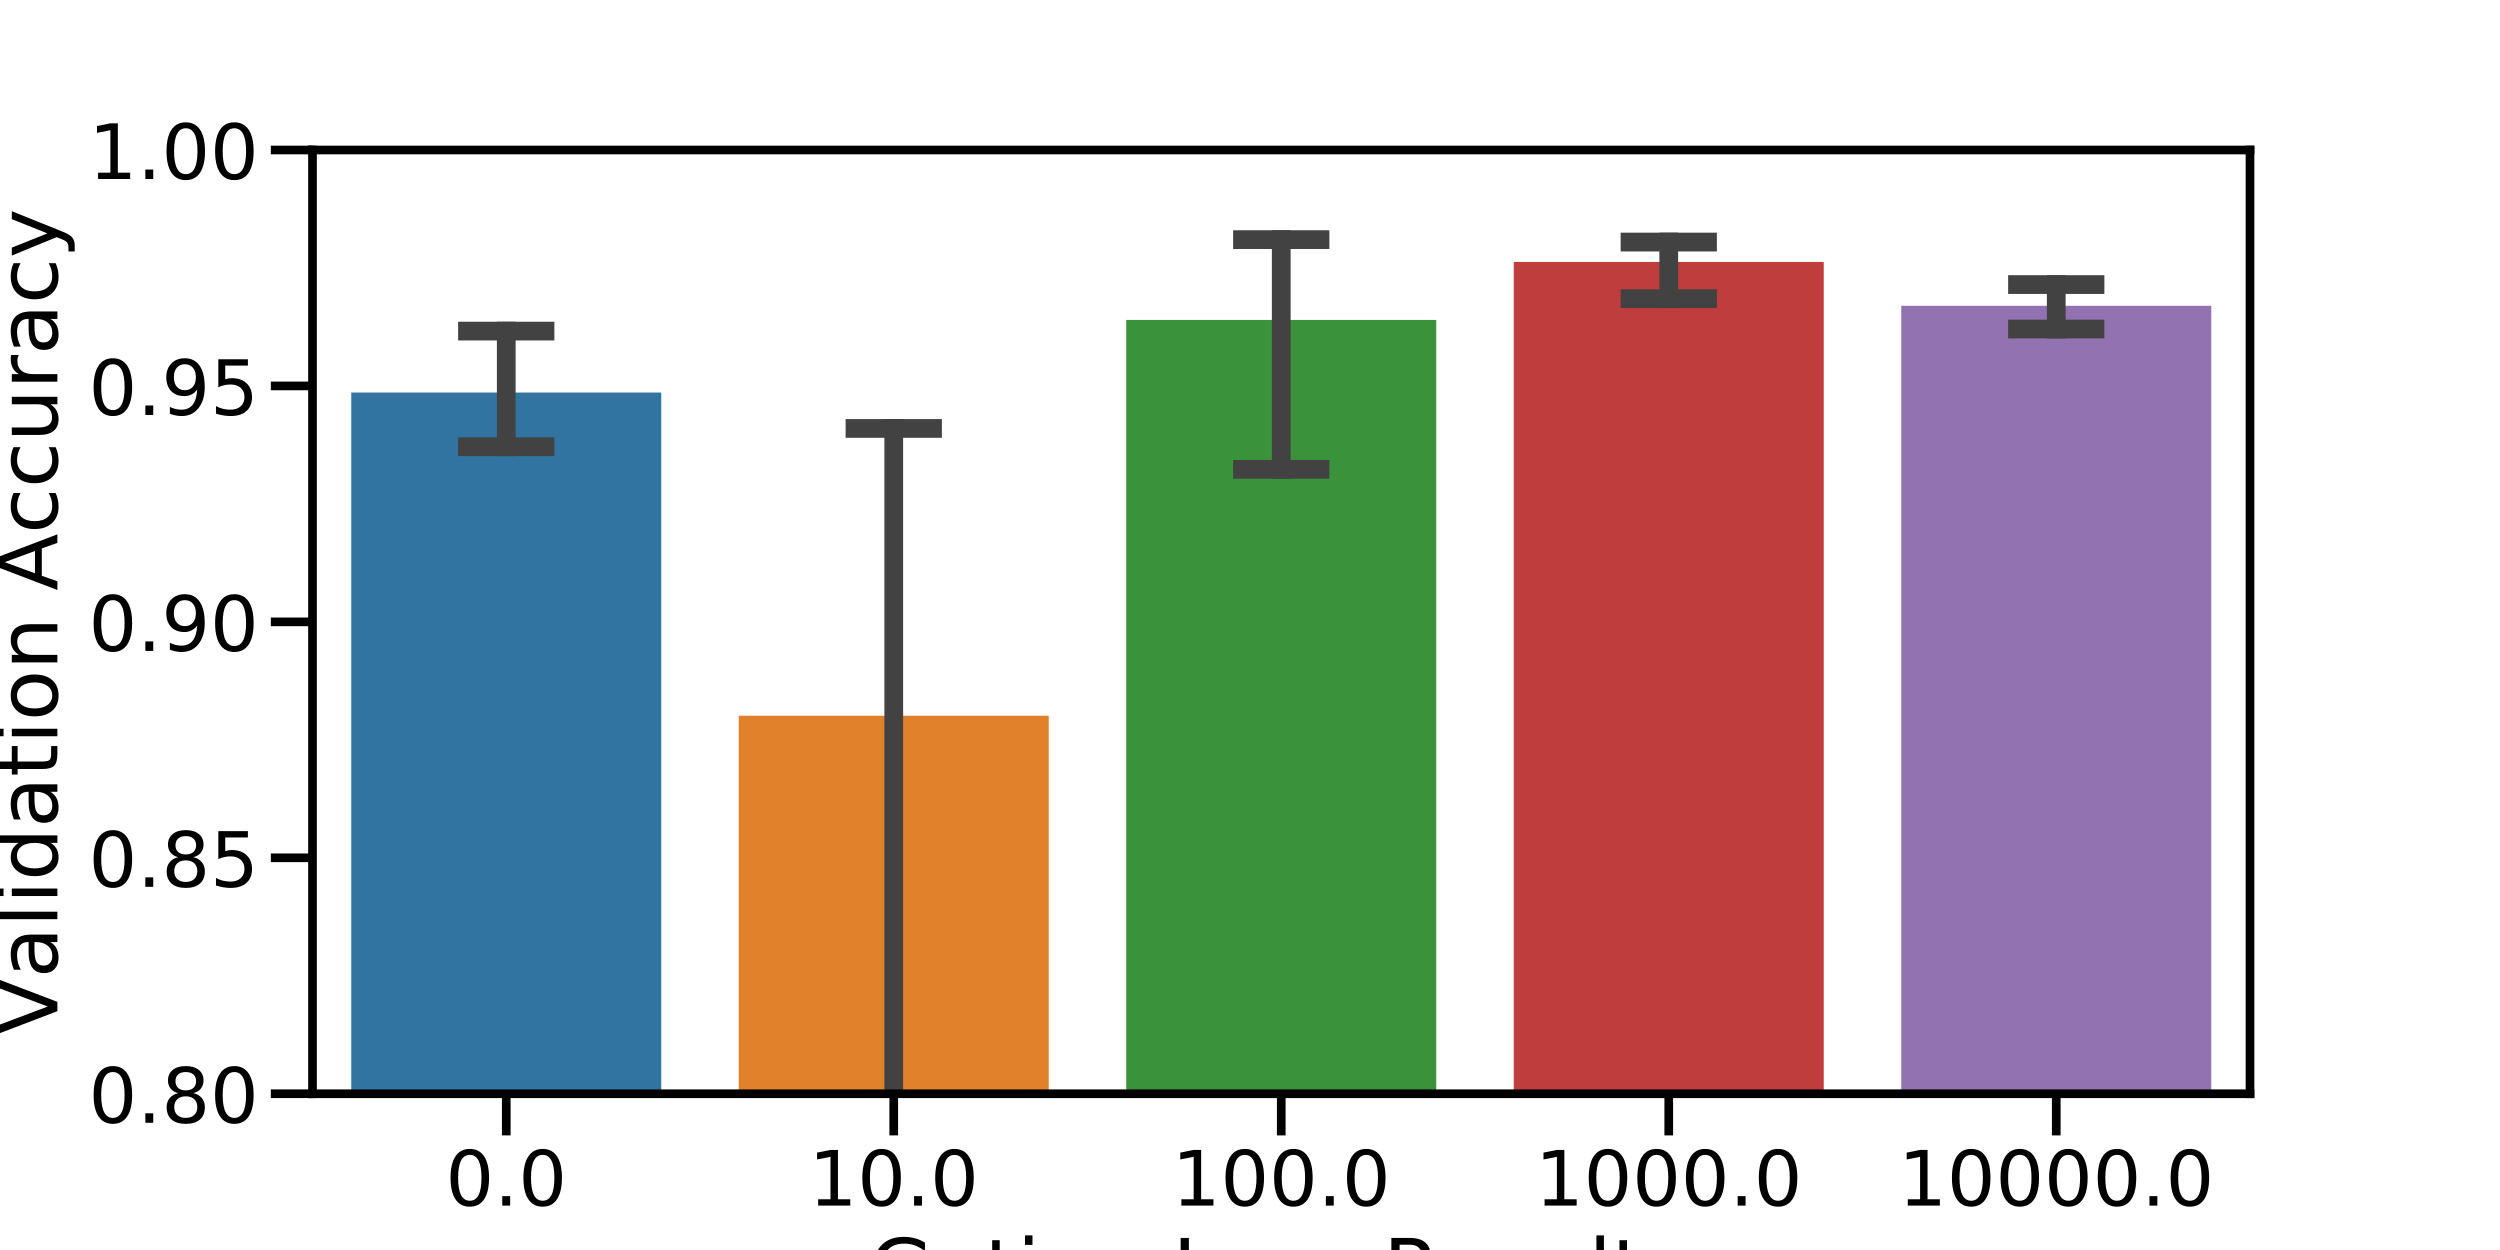
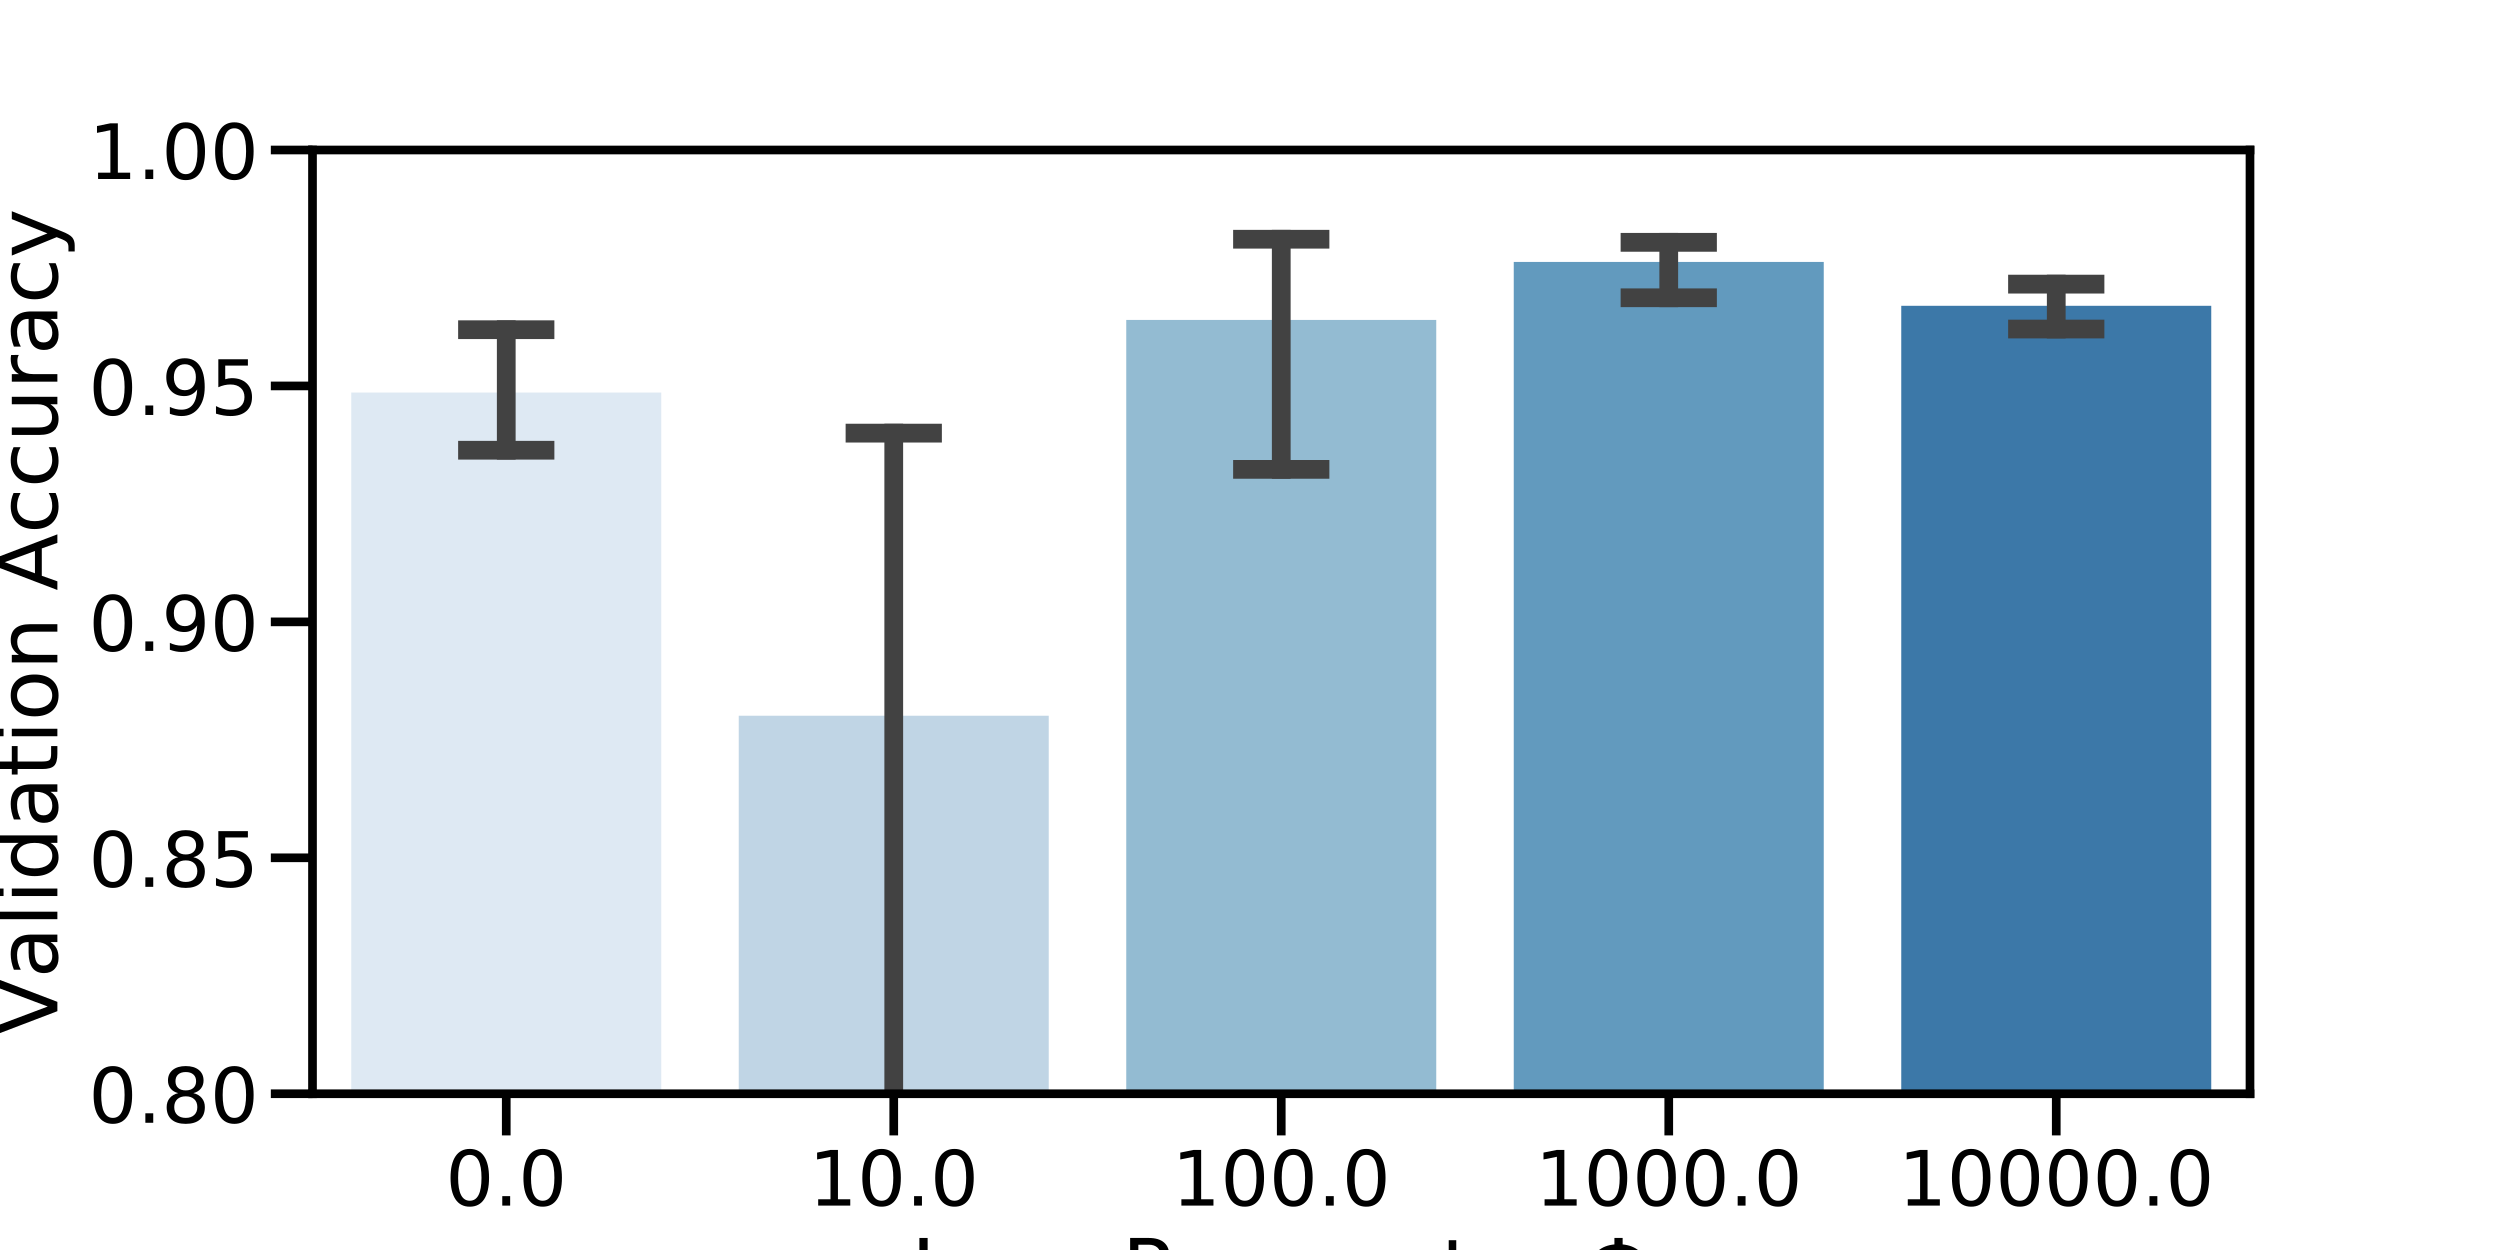
<svg xmlns="http://www.w3.org/2000/svg" xmlns:xlink="http://www.w3.org/1999/xlink" height="360pt" version="1.1" viewBox="0 0 720 360" width="720pt">
  <defs>
    <style type="text/css">
*{stroke-linecap:butt;stroke-linejoin:round;}
  </style>
  </defs>
  <g id="figure_1">
    <g id="patch_1">
      <path d="M 0 360  L 720 360  L 720 0  L 0 0  z " style="fill:#ffffff;" />
    </g>
    <g id="axes_1">
      <g id="patch_2">
        <path d="M 90 315  L 648 315  L 648 43.2  L 90 43.2  z " style="fill:#ffffff;" />
      </g>
      <g id="patch_3">
-         <path clip-path="url(#p91c399e3f4)" d="M 101.16 1402.2  L 190.44 1402.2  L 190.44 113.045  L 101.16 113.045  z " style="fill:#3274a1;" />
+         <path clip-path="url(#p388b962fe6)" d="M 101.16 1402.2  L 190.44 1402.2  L 190.44 113.045  L 101.16 113.045  z " style="fill:#dee9f3;" />
      </g>
      <g id="patch_4">
-         <path clip-path="url(#p91c399e3f4)" d="M 212.76 1402.2  L 302.04 1402.2  L 302.04 206.129  L 212.76 206.129  z " style="fill:#e1812c;" />
+         <path clip-path="url(#p388b962fe6)" d="M 212.76 1402.2  L 302.04 1402.2  L 302.04 206.129  L 212.76 206.129  z " style="fill:#c0d5e5;" />
      </g>
      <g id="patch_5">
-         <path clip-path="url(#p91c399e3f4)" d="M 324.36 1402.2  L 413.64 1402.2  L 413.64 92.132  L 324.36 92.132  z " style="fill:#3a923a;" />
+         <path clip-path="url(#p388b962fe6)" d="M 324.36 1402.2  L 413.64 1402.2  L 413.64 92.132  L 324.36 92.132  z " style="fill:#93bbd2;" />
      </g>
      <g id="patch_6">
-         <path clip-path="url(#p91c399e3f4)" d="M 435.96 1402.2  L 525.24 1402.2  L 525.24 75.439  L 435.96 75.439  z " style="fill:#c03d3e;" />
+         <path clip-path="url(#p388b962fe6)" d="M 435.96 1402.2  L 525.24 1402.2  L 525.24 75.439  L 435.96 75.439  z " style="fill:#629abe;" />
      </g>
      <g id="patch_7">
-         <path clip-path="url(#p91c399e3f4)" d="M 547.56 1402.2  L 636.84 1402.2  L 636.84 88.062  L 547.56 88.062  z " style="fill:#9372b2;" />
+         <path clip-path="url(#p388b962fe6)" d="M 547.56 1402.2  L 636.84 1402.2  L 636.84 88.062  L 547.56 88.062  z " style="fill:#3c78a8;" />
      </g>
      <g id="matplotlib.axis_1">
        <g id="xtick_1">
          <g id="line2d_1">
            <defs>
-               <path d="M 0 0  L 0 12  " id="ma65064a6ff" style="stroke:#000000;stroke-width:2.5;" />
-             </defs>
-             <g>
-               <use style="stroke:#000000;stroke-width:2.5;" x="145.8" xlink:href="#ma65064a6ff" y="315" />
+               <path d="M 0 0  L 0 12  " id="m85d2434883" style="stroke:#000000;stroke-width:2.5;" />
+             </defs>
+             <g>
+               <use style="stroke:#000000;stroke-width:2.5;" x="145.8" xlink:href="#m85d2434883" y="315" />
            </g>
          </g>
          <g id="text_1">
            <defs>
              <path d="M 31.781 66.406  Q 24.172 66.406 20.328 58.906  Q 16.5 51.422 16.5 36.375  Q 16.5 21.391 20.328 13.891  Q 24.172 6.391 31.781 6.391  Q 39.453 6.391 43.281 13.891  Q 47.125 21.391 47.125 36.375  Q 47.125 51.422 43.281 58.906  Q 39.453 66.406 31.781 66.406  z M 31.781 74.219  Q 44.047 74.219 50.516 64.516  Q 56.984 54.828 56.984 36.375  Q 56.984 17.969 50.516 8.266  Q 44.047 -1.422 31.781 -1.422  Q 19.531 -1.422 13.062 8.266  Q 6.594 17.969 6.594 36.375  Q 6.594 54.828 13.062 64.516  Q 19.531 74.219 31.781 74.219  z " id="DejaVuSans-48" />
              <path d="M 10.688 12.406  L 21 12.406  L 21 0  L 10.688 0  z " id="DejaVuSans-46" />
            </defs>
            <g transform="translate(128.3066 347.2166)scale(0.22 -0.22)">
              <use xlink:href="#DejaVuSans-48" />
              <use x="63.623" xlink:href="#DejaVuSans-46" />
              <use x="95.41" xlink:href="#DejaVuSans-48" />
            </g>
          </g>
        </g>
        <g id="xtick_2">
          <g id="line2d_2">
            <g>
-               <use style="stroke:#000000;stroke-width:2.5;" x="257.4" xlink:href="#ma65064a6ff" y="315" />
+               <use style="stroke:#000000;stroke-width:2.5;" x="257.4" xlink:href="#m85d2434883" y="315" />
            </g>
          </g>
          <g id="text_2">
            <defs>
              <path d="M 12.406 8.297  L 28.516 8.297  L 28.516 63.922  L 10.984 60.406  L 10.984 69.391  L 28.422 72.906  L 38.281 72.906  L 38.281 8.297  L 54.391 8.297  L 54.391 0  L 12.406 0  z " id="DejaVuSans-49" />
            </defs>
            <g transform="translate(232.9078 347.2166)scale(0.22 -0.22)">
              <use xlink:href="#DejaVuSans-49" />
              <use x="63.623" xlink:href="#DejaVuSans-48" />
              <use x="127.246" xlink:href="#DejaVuSans-46" />
              <use x="159.033" xlink:href="#DejaVuSans-48" />
            </g>
          </g>
        </g>
        <g id="xtick_3">
          <g id="line2d_3">
            <g>
-               <use style="stroke:#000000;stroke-width:2.5;" x="369" xlink:href="#ma65064a6ff" y="315" />
+               <use style="stroke:#000000;stroke-width:2.5;" x="369" xlink:href="#m85d2434883" y="315" />
            </g>
          </g>
          <g id="text_3">
            <g transform="translate(337.5091 347.2166)scale(0.22 -0.22)">
              <use xlink:href="#DejaVuSans-49" />
              <use x="63.623" xlink:href="#DejaVuSans-48" />
              <use x="127.246" xlink:href="#DejaVuSans-48" />
              <use x="190.869" xlink:href="#DejaVuSans-46" />
              <use x="222.656" xlink:href="#DejaVuSans-48" />
            </g>
          </g>
        </g>
        <g id="xtick_4">
          <g id="line2d_4">
            <g>
-               <use style="stroke:#000000;stroke-width:2.5;" x="480.6" xlink:href="#ma65064a6ff" y="315" />
+               <use style="stroke:#000000;stroke-width:2.5;" x="480.6" xlink:href="#m85d2434883" y="315" />
            </g>
          </g>
          <g id="text_4">
            <g transform="translate(442.1103 347.2166)scale(0.22 -0.22)">
              <use xlink:href="#DejaVuSans-49" />
              <use x="63.623" xlink:href="#DejaVuSans-48" />
              <use x="127.246" xlink:href="#DejaVuSans-48" />
              <use x="190.869" xlink:href="#DejaVuSans-48" />
              <use x="254.492" xlink:href="#DejaVuSans-46" />
              <use x="286.279" xlink:href="#DejaVuSans-48" />
            </g>
          </g>
        </g>
        <g id="xtick_5">
          <g id="line2d_5">
            <g>
-               <use style="stroke:#000000;stroke-width:2.5;" x="592.2" xlink:href="#ma65064a6ff" y="315" />
+               <use style="stroke:#000000;stroke-width:2.5;" x="592.2" xlink:href="#m85d2434883" y="315" />
            </g>
          </g>
          <g id="text_5">
            <g transform="translate(546.7116 347.2166)scale(0.22 -0.22)">
              <use xlink:href="#DejaVuSans-49" />
              <use x="63.623" xlink:href="#DejaVuSans-48" />
              <use x="127.246" xlink:href="#DejaVuSans-48" />
              <use x="190.869" xlink:href="#DejaVuSans-48" />
              <use x="254.492" xlink:href="#DejaVuSans-48" />
              <use x="318.115" xlink:href="#DejaVuSans-46" />
              <use x="349.902" xlink:href="#DejaVuSans-48" />
            </g>
          </g>
        </g>
        <g id="text_6">
          <defs>
-             <path d="M 59.516 10.406  L 59.516 29.984  L 43.406 29.984  L 43.406 38.094  L 69.281 38.094  L 69.281 6.781  Q 63.578 2.734 56.688 0.656  Q 49.812 -1.422 42 -1.422  Q 24.906 -1.422 15.25 8.562  Q 5.609 18.562 5.609 36.375  Q 5.609 54.25 15.25 64.234  Q 24.906 74.219 42 74.219  Q 49.125 74.219 55.547 72.453  Q 61.969 70.703 67.391 67.281  L 67.391 56.781  Q 61.922 61.422 55.766 63.766  Q 49.609 66.109 42.828 66.109  Q 29.438 66.109 22.719 58.641  Q 16.016 51.172 16.016 36.375  Q 16.016 21.625 22.719 14.156  Q 29.438 6.688 42.828 6.688  Q 48.047 6.688 52.141 7.594  Q 56.25 8.5 59.516 10.406  z " id="DejaVuSans-71" />
-             <path d="M 34.281 27.484  Q 23.391 27.484 19.188 25  Q 14.984 22.516 14.984 16.5  Q 14.984 11.719 18.141 8.906  Q 21.297 6.109 26.703 6.109  Q 34.188 6.109 38.703 11.406  Q 43.219 16.703 43.219 25.484  L 43.219 27.484  z M 52.203 31.203  L 52.203 0  L 43.219 0  L 43.219 8.297  Q 40.141 3.328 35.547 0.953  Q 30.953 -1.422 24.312 -1.422  Q 15.922 -1.422 10.953 3.297  Q 6 8.016 6 15.922  Q 6 25.141 12.172 29.828  Q 18.359 34.516 30.609 34.516  L 43.219 34.516  L 43.219 35.406  Q 43.219 41.609 39.141 45  Q 35.062 48.391 27.688 48.391  Q 23 48.391 18.547 47.266  Q 14.109 46.141 10.016 43.891  L 10.016 52.203  Q 14.938 54.109 19.578 55.047  Q 24.219 56 28.609 56  Q 40.484 56 46.344 49.844  Q 52.203 43.703 52.203 31.203  z " id="DejaVuSans-97" />
-             <path d="M 18.312 70.219  L 18.312 54.688  L 36.812 54.688  L 36.812 47.703  L 18.312 47.703  L 18.312 18.016  Q 18.312 11.328 20.141 9.422  Q 21.969 7.516 27.594 7.516  L 36.812 7.516  L 36.812 0  L 27.594 0  Q 17.188 0 13.234 3.875  Q 9.281 7.766 9.281 18.016  L 9.281 47.703  L 2.688 47.703  L 2.688 54.688  L 9.281 54.688  L 9.281 70.219  z " id="DejaVuSans-116" />
-             <path d="M 9.422 54.688  L 18.406 54.688  L 18.406 0  L 9.422 0  z M 9.422 75.984  L 18.406 75.984  L 18.406 64.594  L 9.422 64.594  z " id="DejaVuSans-105" />
-             <path d="M 54.891 33.016  L 54.891 0  L 45.906 0  L 45.906 32.719  Q 45.906 40.484 42.875 44.328  Q 39.844 48.188 33.797 48.188  Q 26.516 48.188 22.312 43.547  Q 18.109 38.922 18.109 30.906  L 18.109 0  L 9.078 0  L 9.078 54.688  L 18.109 54.688  L 18.109 46.188  Q 21.344 51.125 25.703 53.562  Q 30.078 56 35.797 56  Q 45.219 56 50.047 50.172  Q 54.891 44.344 54.891 33.016  z " id="DejaVuSans-110" />
-             <path d="M 45.406 27.984  Q 45.406 37.75 41.375 43.109  Q 37.359 48.484 30.078 48.484  Q 22.859 48.484 18.828 43.109  Q 14.797 37.75 14.797 27.984  Q 14.797 18.266 18.828 12.891  Q 22.859 7.516 30.078 7.516  Q 37.359 7.516 41.375 12.891  Q 45.406 18.266 45.406 27.984  z M 54.391 6.781  Q 54.391 -7.172 48.188 -13.984  Q 42 -20.797 29.203 -20.797  Q 24.469 -20.797 20.266 -20.094  Q 16.062 -19.391 12.109 -17.922  L 12.109 -9.188  Q 16.062 -11.328 19.922 -12.344  Q 23.781 -13.375 27.781 -13.375  Q 36.625 -13.375 41.016 -8.766  Q 45.406 -4.156 45.406 5.172  L 45.406 9.625  Q 42.625 4.781 38.281 2.391  Q 33.938 0 27.875 0  Q 17.828 0 11.672 7.656  Q 5.516 15.328 5.516 27.984  Q 5.516 40.672 11.672 48.328  Q 17.828 56 27.875 56  Q 33.938 56 38.281 53.609  Q 42.625 51.219 45.406 46.391  L 45.406 54.688  L 54.391 54.688  z " id="DejaVuSans-103" />
-             <path id="DejaVuSans-32" />
            <path d="M 9.812 72.906  L 19.672 72.906  L 19.672 8.297  L 55.172 8.297  L 55.172 0  L 9.812 0  z " id="DejaVuSans-76" />
            <path d="M 30.609 48.391  Q 23.391 48.391 19.188 42.75  Q 14.984 37.109 14.984 27.297  Q 14.984 17.484 19.156 11.844  Q 23.344 6.203 30.609 6.203  Q 37.797 6.203 41.984 11.859  Q 46.188 17.531 46.188 27.297  Q 46.188 37.016 41.984 42.703  Q 37.797 48.391 30.609 48.391  z M 30.609 56  Q 42.328 56 49.016 48.375  Q 55.719 40.766 55.719 27.297  Q 55.719 13.875 49.016 6.219  Q 42.328 -1.422 30.609 -1.422  Q 18.844 -1.422 12.172 6.219  Q 5.516 13.875 5.516 27.297  Q 5.516 40.766 12.172 48.375  Q 18.844 56 30.609 56  z " id="DejaVuSans-111" />
            <path d="M 44.281 53.078  L 44.281 44.578  Q 40.484 46.531 36.375 47.5  Q 32.281 48.484 27.875 48.484  Q 21.188 48.484 17.844 46.438  Q 14.5 44.391 14.5 40.281  Q 14.5 37.156 16.891 35.375  Q 19.281 33.594 26.516 31.984  L 29.594 31.297  Q 39.156 29.25 43.188 25.516  Q 47.219 21.781 47.219 15.094  Q 47.219 7.469 41.188 3.016  Q 35.156 -1.422 24.609 -1.422  Q 20.219 -1.422 15.453 -0.562  Q 10.688 0.297 5.422 2  L 5.422 11.281  Q 10.406 8.688 15.234 7.391  Q 20.062 6.109 24.812 6.109  Q 31.156 6.109 34.562 8.281  Q 37.984 10.453 37.984 14.406  Q 37.984 18.062 35.516 20.016  Q 33.062 21.969 24.703 23.781  L 21.578 24.516  Q 13.234 26.266 9.516 29.906  Q 5.812 33.547 5.812 39.891  Q 5.812 47.609 11.281 51.797  Q 16.75 56 26.812 56  Q 31.781 56 36.172 55.266  Q 40.578 54.547 44.281 53.078  z " id="DejaVuSans-115" />
+             <path id="DejaVuSans-32" />
            <path d="M 19.672 64.797  L 19.672 37.406  L 32.078 37.406  Q 38.969 37.406 42.719 40.969  Q 46.484 44.531 46.484 51.125  Q 46.484 57.672 42.719 61.234  Q 38.969 64.797 32.078 64.797  z M 9.812 72.906  L 32.078 72.906  Q 44.344 72.906 50.609 67.359  Q 56.891 61.812 56.891 51.125  Q 56.891 40.328 50.609 34.812  Q 44.344 29.297 32.078 29.297  L 19.672 29.297  L 19.672 0  L 9.812 0  z " id="DejaVuSans-80" />
+             <path d="M 34.281 27.484  Q 23.391 27.484 19.188 25  Q 14.984 22.516 14.984 16.5  Q 14.984 11.719 18.141 8.906  Q 21.297 6.109 26.703 6.109  Q 34.188 6.109 38.703 11.406  Q 43.219 16.703 43.219 25.484  L 43.219 27.484  z M 52.203 31.203  L 52.203 0  L 43.219 0  L 43.219 8.297  Q 40.141 3.328 35.547 0.953  Q 30.953 -1.422 24.312 -1.422  Q 15.922 -1.422 10.953 3.297  Q 6 8.016 6 15.922  Q 6 25.141 12.172 29.828  Q 18.359 34.516 30.609 34.516  L 43.219 34.516  L 43.219 35.406  Q 43.219 41.609 39.141 45  Q 35.062 48.391 27.688 48.391  Q 23 48.391 18.547 47.266  Q 14.109 46.141 10.016 43.891  L 10.016 52.203  Q 14.938 54.109 19.578 55.047  Q 24.219 56 28.609 56  Q 40.484 56 46.344 49.844  Q 52.203 43.703 52.203 31.203  z " id="DejaVuSans-97" />
+             <path d="M 41.109 46.297  Q 39.594 47.172 37.812 47.578  Q 36.031 48 33.891 48  Q 26.266 48 22.188 43.047  Q 18.109 38.094 18.109 28.812  L 18.109 0  L 9.078 0  L 9.078 54.688  L 18.109 54.688  L 18.109 46.188  Q 20.953 51.172 25.484 53.578  Q 30.031 56 36.531 56  Q 37.453 56 38.578 55.875  Q 39.703 55.766 41.062 55.516  z " id="DejaVuSans-114" />
+             <path d="M 52 44.188  Q 55.375 50.25 60.062 53.125  Q 64.75 56 71.094 56  Q 79.641 56 84.281 50.016  Q 88.922 44.047 88.922 33.016  L 88.922 0  L 79.891 0  L 79.891 32.719  Q 79.891 40.578 77.094 44.375  Q 74.312 48.188 68.609 48.188  Q 61.625 48.188 57.562 43.547  Q 53.516 38.922 53.516 30.906  L 53.516 0  L 44.484 0  L 44.484 32.719  Q 44.484 40.625 41.703 44.406  Q 38.922 48.188 33.109 48.188  Q 26.219 48.188 22.156 43.531  Q 18.109 38.875 18.109 30.906  L 18.109 0  L 9.078 0  L 9.078 54.688  L 18.109 54.688  L 18.109 46.188  Q 21.188 51.219 25.484 53.609  Q 29.781 56 35.688 56  Q 41.656 56 45.828 52.969  Q 50 49.953 52 44.188  z " id="DejaVuSans-109" />
            <path d="M 56.203 29.594  L 56.203 25.203  L 14.891 25.203  Q 15.484 15.922 20.484 11.062  Q 25.484 6.203 34.422 6.203  Q 39.594 6.203 44.453 7.469  Q 49.312 8.734 54.109 11.281  L 54.109 2.781  Q 49.266 0.734 44.188 -0.344  Q 39.109 -1.422 33.891 -1.422  Q 20.797 -1.422 13.156 6.188  Q 5.516 13.812 5.516 26.812  Q 5.516 40.234 12.766 48.109  Q 20.016 56 32.328 56  Q 43.359 56 49.781 48.891  Q 56.203 41.797 56.203 29.594  z M 47.219 32.234  Q 47.125 39.594 43.094 43.984  Q 39.062 48.391 32.422 48.391  Q 24.906 48.391 20.391 44.141  Q 15.875 39.891 15.188 32.172  z " id="DejaVuSans-101" />
-             <path d="M 9.422 75.984  L 18.406 75.984  L 18.406 0  L 9.422 0  z " id="DejaVuSans-108" />
-             <path d="M 32.172 -5.078  Q 28.375 -14.844 24.75 -17.812  Q 21.141 -20.797 15.094 -20.797  L 7.906 -20.797  L 7.906 -13.281  L 13.188 -13.281  Q 16.891 -13.281 18.938 -11.516  Q 21 -9.766 23.484 -3.219  L 25.094 0.875  L 2.984 54.688  L 12.5 54.688  L 29.594 11.922  L 46.688 54.688  L 56.203 54.688  z " id="DejaVuSans-121" />
+             <path d="M 18.312 70.219  L 18.312 54.688  L 36.812 54.688  L 36.812 47.703  L 18.312 47.703  L 18.312 18.016  Q 18.312 11.328 20.141 9.422  Q 21.969 7.516 27.594 7.516  L 36.812 7.516  L 36.812 0  L 27.594 0  Q 17.188 0 13.234 3.875  Q 9.281 7.766 9.281 18.016  L 9.281 47.703  L 2.688 47.703  L 2.688 54.688  L 9.281 54.688  L 9.281 70.219  z " id="DejaVuSans-116" />
+             <path d="M 34.469 56.938  Q 27.156 55.906 22.359 51.656  Q 16.016 46.047 16.016 36.375  Q 16.016 26.766 22.359 21.141  Q 27.156 16.891 34.469 15.875  z M 44.344 15.875  Q 51.656 16.891 56.453 21.141  Q 62.703 26.766 62.703 36.375  Q 62.703 46.047 56.453 51.656  Q 51.656 55.906 44.344 56.938  z M 34.469 7.719  Q 22.562 8.797 14.844 15.328  Q 5.609 23.141 5.609 36.375  Q 5.609 49.609 14.844 57.469  Q 22.516 64.062 34.469 65.141  L 34.469 72.906  L 44.344 72.906  L 44.344 65.141  Q 56.25 64.016 63.922 57.469  Q 73.094 49.609 73.094 36.375  Q 73.094 23.188 63.922 15.328  Q 56.25 8.797 44.344 7.672  L 44.344 0  L 34.469 0  z " id="DejaVuSans-934" />
          </defs>
-           <g transform="translate(250.2169 374.0281)scale(0.24 -0.24)">
-             <use xlink:href="#DejaVuSans-71" />
-             <use x="77.49" xlink:href="#DejaVuSans-97" />
-             <use x="138.77" xlink:href="#DejaVuSans-116" />
-             <use x="177.979" xlink:href="#DejaVuSans-105" />
-             <use x="205.762" xlink:href="#DejaVuSans-110" />
-             <use x="269.141" xlink:href="#DejaVuSans-103" />
-             <use x="332.617" xlink:href="#DejaVuSans-32" />
-             <use x="364.404" xlink:href="#DejaVuSans-76" />
-             <use x="420.102" xlink:href="#DejaVuSans-111" />
-             <use x="481.283" xlink:href="#DejaVuSans-115" />
-             <use x="533.383" xlink:href="#DejaVuSans-115" />
-             <use x="585.482" xlink:href="#DejaVuSans-32" />
-             <use x="617.27" xlink:href="#DejaVuSans-80" />
-             <use x="677.525" xlink:href="#DejaVuSans-101" />
-             <use x="739.049" xlink:href="#DejaVuSans-110" />
-             <use x="802.428" xlink:href="#DejaVuSans-97" />
-             <use x="863.707" xlink:href="#DejaVuSans-108" />
-             <use x="891.49" xlink:href="#DejaVuSans-116" />
-             <use x="930.699" xlink:href="#DejaVuSans-121" />
+           <g transform="translate(262.4344 374.0281)scale(0.24 -0.24)">
+             <use xlink:href="#DejaVuSans-76" />
+             <use x="55.697" xlink:href="#DejaVuSans-111" />
+             <use x="116.879" xlink:href="#DejaVuSans-115" />
+             <use x="168.979" xlink:href="#DejaVuSans-115" />
+             <use x="221.078" xlink:href="#DejaVuSans-32" />
+             <use x="252.865" xlink:href="#DejaVuSans-80" />
+             <use x="313.105" xlink:href="#DejaVuSans-97" />
+             <use x="374.385" xlink:href="#DejaVuSans-114" />
+             <use x="415.498" xlink:href="#DejaVuSans-97" />
+             <use x="476.777" xlink:href="#DejaVuSans-109" />
+             <use x="574.189" xlink:href="#DejaVuSans-101" />
+             <use x="635.713" xlink:href="#DejaVuSans-116" />
+             <use x="674.922" xlink:href="#DejaVuSans-101" />
+             <use x="736.445" xlink:href="#DejaVuSans-114" />
+             <use x="777.559" xlink:href="#DejaVuSans-32" />
+             <use x="809.346" xlink:href="#DejaVuSans-934" />
          </g>
        </g>
      </g>
      <g id="matplotlib.axis_2">
        <g id="ytick_1">
          <g id="line2d_6">
            <defs>
-               <path d="M 0 0  L -12 0  " id="m92d12dfad1" style="stroke:#000000;stroke-width:2.5;" />
-             </defs>
-             <g>
-               <use style="stroke:#000000;stroke-width:2.5;" x="90" xlink:href="#m92d12dfad1" y="315" />
+               <path d="M 0 0  L -12 0  " id="m3412ee57ba" style="stroke:#000000;stroke-width:2.5;" />
+             </defs>
+             <g>
+               <use style="stroke:#000000;stroke-width:2.5;" x="90" xlink:href="#m3412ee57ba" y="315" />
            </g>
          </g>
          <g id="text_7">
            <defs>
              <path d="M 31.781 34.625  Q 24.75 34.625 20.719 30.859  Q 16.703 27.094 16.703 20.516  Q 16.703 13.922 20.719 10.156  Q 24.75 6.391 31.781 6.391  Q 38.812 6.391 42.859 10.172  Q 46.922 13.969 46.922 20.516  Q 46.922 27.094 42.891 30.859  Q 38.875 34.625 31.781 34.625  z M 21.922 38.812  Q 15.578 40.375 12.031 44.719  Q 8.5 49.078 8.5 55.328  Q 8.5 64.062 14.719 69.141  Q 20.953 74.219 31.781 74.219  Q 42.672 74.219 48.875 69.141  Q 55.078 64.062 55.078 55.328  Q 55.078 49.078 51.531 44.719  Q 48 40.375 41.703 38.812  Q 48.828 37.156 52.797 32.312  Q 56.781 27.484 56.781 20.516  Q 56.781 9.906 50.312 4.234  Q 43.844 -1.422 31.781 -1.422  Q 19.734 -1.422 13.25 4.234  Q 6.781 9.906 6.781 20.516  Q 6.781 27.484 10.781 32.312  Q 14.797 37.156 21.922 38.812  z M 18.312 54.391  Q 18.312 48.734 21.844 45.562  Q 25.391 42.391 31.781 42.391  Q 38.141 42.391 41.719 45.562  Q 45.312 48.734 45.312 54.391  Q 45.312 60.062 41.719 63.234  Q 38.141 66.406 31.781 66.406  Q 25.391 66.406 21.844 63.234  Q 18.312 60.062 18.312 54.391  z " id="DejaVuSans-56" />
            </defs>
            <g transform="translate(25.51562 323.3583)scale(0.22 -0.22)">
              <use xlink:href="#DejaVuSans-48" />
              <use x="63.623" xlink:href="#DejaVuSans-46" />
              <use x="95.41" xlink:href="#DejaVuSans-56" />
              <use x="159.033" xlink:href="#DejaVuSans-48" />
            </g>
          </g>
        </g>
        <g id="ytick_2">
          <g id="line2d_7">
            <g>
-               <use style="stroke:#000000;stroke-width:2.5;" x="90" xlink:href="#m92d12dfad1" y="247.05" />
+               <use style="stroke:#000000;stroke-width:2.5;" x="90" xlink:href="#m3412ee57ba" y="247.05" />
            </g>
          </g>
          <g id="text_8">
            <defs>
              <path d="M 10.797 72.906  L 49.516 72.906  L 49.516 64.594  L 19.828 64.594  L 19.828 46.734  Q 21.969 47.469 24.109 47.828  Q 26.266 48.188 28.422 48.188  Q 40.625 48.188 47.75 41.5  Q 54.891 34.812 54.891 23.391  Q 54.891 11.625 47.562 5.094  Q 40.234 -1.422 26.906 -1.422  Q 22.312 -1.422 17.547 -0.641  Q 12.797 0.141 7.719 1.703  L 7.719 11.625  Q 12.109 9.234 16.797 8.062  Q 21.484 6.891 26.703 6.891  Q 35.156 6.891 40.078 11.328  Q 45.016 15.766 45.016 23.391  Q 45.016 31 40.078 35.438  Q 35.156 39.891 26.703 39.891  Q 22.75 39.891 18.812 39.016  Q 14.891 38.141 10.797 36.281  z " id="DejaVuSans-53" />
            </defs>
            <g transform="translate(25.51562 255.4083)scale(0.22 -0.22)">
              <use xlink:href="#DejaVuSans-48" />
              <use x="63.623" xlink:href="#DejaVuSans-46" />
              <use x="95.41" xlink:href="#DejaVuSans-56" />
              <use x="159.033" xlink:href="#DejaVuSans-53" />
            </g>
          </g>
        </g>
        <g id="ytick_3">
          <g id="line2d_8">
            <g>
-               <use style="stroke:#000000;stroke-width:2.5;" x="90" xlink:href="#m92d12dfad1" y="179.1" />
+               <use style="stroke:#000000;stroke-width:2.5;" x="90" xlink:href="#m3412ee57ba" y="179.1" />
            </g>
          </g>
          <g id="text_9">
            <defs>
              <path d="M 10.984 1.516  L 10.984 10.5  Q 14.703 8.734 18.5 7.812  Q 22.312 6.891 25.984 6.891  Q 35.75 6.891 40.891 13.453  Q 46.047 20.016 46.781 33.406  Q 43.953 29.203 39.594 26.953  Q 35.25 24.703 29.984 24.703  Q 19.047 24.703 12.672 31.312  Q 6.297 37.938 6.297 49.422  Q 6.297 60.641 12.938 67.422  Q 19.578 74.219 30.609 74.219  Q 43.266 74.219 49.922 64.516  Q 56.594 54.828 56.594 36.375  Q 56.594 19.141 48.406 8.859  Q 40.234 -1.422 26.422 -1.422  Q 22.703 -1.422 18.891 -0.688  Q 15.094 0.047 10.984 1.516  z M 30.609 32.422  Q 37.25 32.422 41.125 36.953  Q 45.016 41.5 45.016 49.422  Q 45.016 57.281 41.125 61.844  Q 37.25 66.406 30.609 66.406  Q 23.969 66.406 20.094 61.844  Q 16.219 57.281 16.219 49.422  Q 16.219 41.5 20.094 36.953  Q 23.969 32.422 30.609 32.422  z " id="DejaVuSans-57" />
            </defs>
            <g transform="translate(25.51562 187.4583)scale(0.22 -0.22)">
              <use xlink:href="#DejaVuSans-48" />
              <use x="63.623" xlink:href="#DejaVuSans-46" />
              <use x="95.41" xlink:href="#DejaVuSans-57" />
              <use x="159.033" xlink:href="#DejaVuSans-48" />
            </g>
          </g>
        </g>
        <g id="ytick_4">
          <g id="line2d_9">
            <g>
-               <use style="stroke:#000000;stroke-width:2.5;" x="90" xlink:href="#m92d12dfad1" y="111.15" />
+               <use style="stroke:#000000;stroke-width:2.5;" x="90" xlink:href="#m3412ee57ba" y="111.15" />
            </g>
          </g>
          <g id="text_10">
            <g transform="translate(25.51562 119.5083)scale(0.22 -0.22)">
              <use xlink:href="#DejaVuSans-48" />
              <use x="63.623" xlink:href="#DejaVuSans-46" />
              <use x="95.41" xlink:href="#DejaVuSans-57" />
              <use x="159.033" xlink:href="#DejaVuSans-53" />
            </g>
          </g>
        </g>
        <g id="ytick_5">
          <g id="line2d_10">
            <g>
-               <use style="stroke:#000000;stroke-width:2.5;" x="90" xlink:href="#m92d12dfad1" y="43.2" />
+               <use style="stroke:#000000;stroke-width:2.5;" x="90" xlink:href="#m3412ee57ba" y="43.2" />
            </g>
          </g>
          <g id="text_11">
            <g transform="translate(25.51562 51.55828)scale(0.22 -0.22)">
              <use xlink:href="#DejaVuSans-49" />
              <use x="63.623" xlink:href="#DejaVuSans-46" />
              <use x="95.41" xlink:href="#DejaVuSans-48" />
              <use x="159.033" xlink:href="#DejaVuSans-48" />
            </g>
          </g>
        </g>
        <g id="text_12">
          <defs>
            <path d="M 28.609 0  L 0.781 72.906  L 11.078 72.906  L 34.188 11.531  L 57.328 72.906  L 67.578 72.906  L 39.797 0  z " id="DejaVuSans-86" />
+             <path d="M 9.422 75.984  L 18.406 75.984  L 18.406 0  L 9.422 0  z " id="DejaVuSans-108" />
+             <path d="M 9.422 54.688  L 18.406 54.688  L 18.406 0  L 9.422 0  z M 9.422 75.984  L 18.406 75.984  L 18.406 64.594  L 9.422 64.594  z " id="DejaVuSans-105" />
            <path d="M 45.406 46.391  L 45.406 75.984  L 54.391 75.984  L 54.391 0  L 45.406 0  L 45.406 8.203  Q 42.578 3.328 38.25 0.953  Q 33.938 -1.422 27.875 -1.422  Q 17.969 -1.422 11.734 6.484  Q 5.516 14.406 5.516 27.297  Q 5.516 40.188 11.734 48.094  Q 17.969 56 27.875 56  Q 33.938 56 38.25 53.625  Q 42.578 51.266 45.406 46.391  z M 14.797 27.297  Q 14.797 17.391 18.875 11.75  Q 22.953 6.109 30.078 6.109  Q 37.203 6.109 41.297 11.75  Q 45.406 17.391 45.406 27.297  Q 45.406 37.203 41.297 42.844  Q 37.203 48.484 30.078 48.484  Q 22.953 48.484 18.875 42.844  Q 14.797 37.203 14.797 27.297  z " id="DejaVuSans-100" />
+             <path d="M 54.891 33.016  L 54.891 0  L 45.906 0  L 45.906 32.719  Q 45.906 40.484 42.875 44.328  Q 39.844 48.188 33.797 48.188  Q 26.516 48.188 22.312 43.547  Q 18.109 38.922 18.109 30.906  L 18.109 0  L 9.078 0  L 9.078 54.688  L 18.109 54.688  L 18.109 46.188  Q 21.344 51.125 25.703 53.562  Q 30.078 56 35.797 56  Q 45.219 56 50.047 50.172  Q 54.891 44.344 54.891 33.016  z " id="DejaVuSans-110" />
            <path d="M 34.188 63.188  L 20.797 26.906  L 47.609 26.906  z M 28.609 72.906  L 39.797 72.906  L 67.578 0  L 57.328 0  L 50.688 18.703  L 17.828 18.703  L 11.188 0  L 0.781 0  z " id="DejaVuSans-65" />
            <path d="M 48.781 52.594  L 48.781 44.188  Q 44.969 46.297 41.141 47.344  Q 37.312 48.391 33.406 48.391  Q 24.656 48.391 19.812 42.844  Q 14.984 37.312 14.984 27.297  Q 14.984 17.281 19.812 11.734  Q 24.656 6.203 33.406 6.203  Q 37.312 6.203 41.141 7.25  Q 44.969 8.297 48.781 10.406  L 48.781 2.094  Q 45.016 0.344 40.984 -0.531  Q 36.969 -1.422 32.422 -1.422  Q 20.062 -1.422 12.781 6.344  Q 5.516 14.109 5.516 27.297  Q 5.516 40.672 12.859 48.328  Q 20.219 56 33.016 56  Q 37.156 56 41.109 55.141  Q 45.062 54.297 48.781 52.594  z " id="DejaVuSans-99" />
            <path d="M 8.5 21.578  L 8.5 54.688  L 17.484 54.688  L 17.484 21.922  Q 17.484 14.156 20.5 10.266  Q 23.531 6.391 29.594 6.391  Q 36.859 6.391 41.078 11.031  Q 45.312 15.672 45.312 23.688  L 45.312 54.688  L 54.297 54.688  L 54.297 0  L 45.312 0  L 45.312 8.406  Q 42.047 3.422 37.719 1  Q 33.406 -1.422 27.688 -1.422  Q 18.266 -1.422 13.375 4.438  Q 8.5 10.297 8.5 21.578  z M 31.109 56  z " id="DejaVuSans-117" />
-             <path d="M 41.109 46.297  Q 39.594 47.172 37.812 47.578  Q 36.031 48 33.891 48  Q 26.266 48 22.188 43.047  Q 18.109 38.094 18.109 28.812  L 18.109 0  L 9.078 0  L 9.078 54.688  L 18.109 54.688  L 18.109 46.188  Q 20.953 51.172 25.484 53.578  Q 30.031 56 36.531 56  Q 37.453 56 38.578 55.875  Q 39.703 55.766 41.062 55.516  z " id="DejaVuSans-114" />
+             <path d="M 32.172 -5.078  Q 28.375 -14.844 24.75 -17.812  Q 21.141 -20.797 15.094 -20.797  L 7.906 -20.797  L 7.906 -13.281  L 13.188 -13.281  Q 16.891 -13.281 18.938 -11.516  Q 21 -9.766 23.484 -3.219  L 25.094 0.875  L 2.984 54.688  L 12.5 54.688  L 29.594 11.922  L 46.688 54.688  L 56.203 54.688  z " id="DejaVuSans-121" />
          </defs>
          <g transform="translate(16.52437 298.0838)rotate(-90)scale(0.24 -0.24)">
            <use xlink:href="#DejaVuSans-86" />
            <use x="68.299" xlink:href="#DejaVuSans-97" />
            <use x="129.578" xlink:href="#DejaVuSans-108" />
            <use x="157.361" xlink:href="#DejaVuSans-105" />
            <use x="185.145" xlink:href="#DejaVuSans-100" />
            <use x="248.621" xlink:href="#DejaVuSans-97" />
            <use x="309.9" xlink:href="#DejaVuSans-116" />
            <use x="349.109" xlink:href="#DejaVuSans-105" />
            <use x="376.893" xlink:href="#DejaVuSans-111" />
            <use x="438.074" xlink:href="#DejaVuSans-110" />
            <use x="501.453" xlink:href="#DejaVuSans-32" />
            <use x="533.24" xlink:href="#DejaVuSans-65" />
            <use x="601.633" xlink:href="#DejaVuSans-99" />
            <use x="656.613" xlink:href="#DejaVuSans-99" />
            <use x="711.594" xlink:href="#DejaVuSans-117" />
            <use x="774.973" xlink:href="#DejaVuSans-114" />
            <use x="816.086" xlink:href="#DejaVuSans-97" />
            <use x="877.365" xlink:href="#DejaVuSans-99" />
            <use x="932.346" xlink:href="#DejaVuSans-121" />
          </g>
        </g>
      </g>
      <g id="line2d_11">
-         <path clip-path="url(#p91c399e3f4)" d="M 145.8 128.658  L 145.8 95.36  " style="fill:none;stroke:#424242;stroke-linecap:square;stroke-width:5.4;" />
+         <path clip-path="url(#p388b962fe6)" d="M 145.8 129.67  L 145.8 94.955  " style="fill:none;stroke:#424242;stroke-linecap:square;stroke-width:5.4;" />
      </g>
      <g id="line2d_12">
-         <path clip-path="url(#p91c399e3f4)" d="M 134.64 128.658  L 156.96 128.658  " style="fill:none;stroke:#424242;stroke-linecap:square;stroke-width:5.4;" />
+         <path clip-path="url(#p388b962fe6)" d="M 134.64 129.67  L 156.96 129.67  " style="fill:none;stroke:#424242;stroke-linecap:square;stroke-width:5.4;" />
      </g>
      <g id="line2d_13">
-         <path clip-path="url(#p91c399e3f4)" d="M 134.64 95.36  L 156.96 95.36  " style="fill:none;stroke:#424242;stroke-linecap:square;stroke-width:5.4;" />
+         <path clip-path="url(#p388b962fe6)" d="M 134.64 94.955  L 156.96 94.955  " style="fill:none;stroke:#424242;stroke-linecap:square;stroke-width:5.4;" />
      </g>
      <g id="line2d_14">
-         <path clip-path="url(#p91c399e3f4)" d="M 257.4 347.291  L 257.4 123.394  " style="fill:none;stroke:#424242;stroke-linecap:square;stroke-width:5.4;" />
+         <path clip-path="url(#p388b962fe6)" d="M 257.4 347.291  L 257.4 124.74  " style="fill:none;stroke:#424242;stroke-linecap:square;stroke-width:5.4;" />
      </g>
      <g id="line2d_15">
-         <path clip-path="url(#p91c399e3f4)" d="M 246.24 347.291  L 268.56 347.291  " style="fill:none;stroke:#424242;stroke-linecap:square;stroke-width:5.4;" />
+         <path clip-path="url(#p388b962fe6)" d="M 246.24 347.291  L 268.56 347.291  " style="fill:none;stroke:#424242;stroke-linecap:square;stroke-width:5.4;" />
      </g>
      <g id="line2d_16">
-         <path clip-path="url(#p91c399e3f4)" d="M 246.24 123.394  L 268.56 123.394  " style="fill:none;stroke:#424242;stroke-linecap:square;stroke-width:5.4;" />
+         <path clip-path="url(#p388b962fe6)" d="M 246.24 124.74  L 268.56 124.74  " style="fill:none;stroke:#424242;stroke-linecap:square;stroke-width:5.4;" />
      </g>
      <g id="line2d_17">
-         <path clip-path="url(#p91c399e3f4)" d="M 369 135.173  L 369 69.011  " style="fill:none;stroke:#424242;stroke-linecap:square;stroke-width:5.4;" />
+         <path clip-path="url(#p388b962fe6)" d="M 369 135.173  L 369 68.893  " style="fill:none;stroke:#424242;stroke-linecap:square;stroke-width:5.4;" />
      </g>
      <g id="line2d_18">
-         <path clip-path="url(#p91c399e3f4)" d="M 357.84 135.173  L 380.16 135.173  " style="fill:none;stroke:#424242;stroke-linecap:square;stroke-width:5.4;" />
+         <path clip-path="url(#p388b962fe6)" d="M 357.84 135.173  L 380.16 135.173  " style="fill:none;stroke:#424242;stroke-linecap:square;stroke-width:5.4;" />
      </g>
      <g id="line2d_19">
-         <path clip-path="url(#p91c399e3f4)" d="M 357.84 69.011  L 380.16 69.011  " style="fill:none;stroke:#424242;stroke-linecap:square;stroke-width:5.4;" />
+         <path clip-path="url(#p388b962fe6)" d="M 357.84 68.893  L 380.16 68.893  " style="fill:none;stroke:#424242;stroke-linecap:square;stroke-width:5.4;" />
      </g>
      <g id="line2d_20">
-         <path clip-path="url(#p91c399e3f4)" d="M 480.6 86.016  L 480.6 69.716  " style="fill:none;stroke:#424242;stroke-linecap:square;stroke-width:5.4;" />
+         <path clip-path="url(#p388b962fe6)" d="M 480.6 85.759  L 480.6 69.791  " style="fill:none;stroke:#424242;stroke-linecap:square;stroke-width:5.4;" />
      </g>
      <g id="line2d_21">
-         <path clip-path="url(#p91c399e3f4)" d="M 469.44 86.016  L 491.76 86.016  " style="fill:none;stroke:#424242;stroke-linecap:square;stroke-width:5.4;" />
+         <path clip-path="url(#p388b962fe6)" d="M 469.44 85.759  L 491.76 85.759  " style="fill:none;stroke:#424242;stroke-linecap:square;stroke-width:5.4;" />
      </g>
      <g id="line2d_22">
-         <path clip-path="url(#p91c399e3f4)" d="M 469.44 69.716  L 491.76 69.716  " style="fill:none;stroke:#424242;stroke-linecap:square;stroke-width:5.4;" />
+         <path clip-path="url(#p388b962fe6)" d="M 469.44 69.791  L 491.76 69.791  " style="fill:none;stroke:#424242;stroke-linecap:square;stroke-width:5.4;" />
      </g>
      <g id="line2d_23">
-         <path clip-path="url(#p91c399e3f4)" d="M 592.2 94.766  L 592.2 81.954  " style="fill:none;stroke:#424242;stroke-linecap:square;stroke-width:5.4;" />
+         <path clip-path="url(#p388b962fe6)" d="M 592.2 94.766  L 592.2 81.828  " style="fill:none;stroke:#424242;stroke-linecap:square;stroke-width:5.4;" />
      </g>
      <g id="line2d_24">
-         <path clip-path="url(#p91c399e3f4)" d="M 581.04 94.766  L 603.36 94.766  " style="fill:none;stroke:#424242;stroke-linecap:square;stroke-width:5.4;" />
+         <path clip-path="url(#p388b962fe6)" d="M 581.04 94.766  L 603.36 94.766  " style="fill:none;stroke:#424242;stroke-linecap:square;stroke-width:5.4;" />
      </g>
      <g id="line2d_25">
-         <path clip-path="url(#p91c399e3f4)" d="M 581.04 81.954  L 603.36 81.954  " style="fill:none;stroke:#424242;stroke-linecap:square;stroke-width:5.4;" />
+         <path clip-path="url(#p388b962fe6)" d="M 581.04 81.828  L 603.36 81.828  " style="fill:none;stroke:#424242;stroke-linecap:square;stroke-width:5.4;" />
      </g>
      <g id="patch_8">
        <path d="M 90 315  L 90 43.2  " style="fill:none;stroke:#000000;stroke-linecap:square;stroke-linejoin:miter;stroke-width:2.5;" />
      </g>
      <g id="patch_9">
        <path d="M 648 315  L 648 43.2  " style="fill:none;stroke:#000000;stroke-linecap:square;stroke-linejoin:miter;stroke-width:2.5;" />
      </g>
      <g id="patch_10">
        <path d="M 90 315  L 648 315  " style="fill:none;stroke:#000000;stroke-linecap:square;stroke-linejoin:miter;stroke-width:2.5;" />
      </g>
      <g id="patch_11">
        <path d="M 90 43.2  L 648 43.2  " style="fill:none;stroke:#000000;stroke-linecap:square;stroke-linejoin:miter;stroke-width:2.5;" />
      </g>
    </g>
  </g>
  <defs>
-     <clipPath id="p91c399e3f4">
+     <clipPath id="p388b962fe6">
      <rect height="271.8" width="558" x="90" y="43.2" />
    </clipPath>
  </defs>
</svg>
